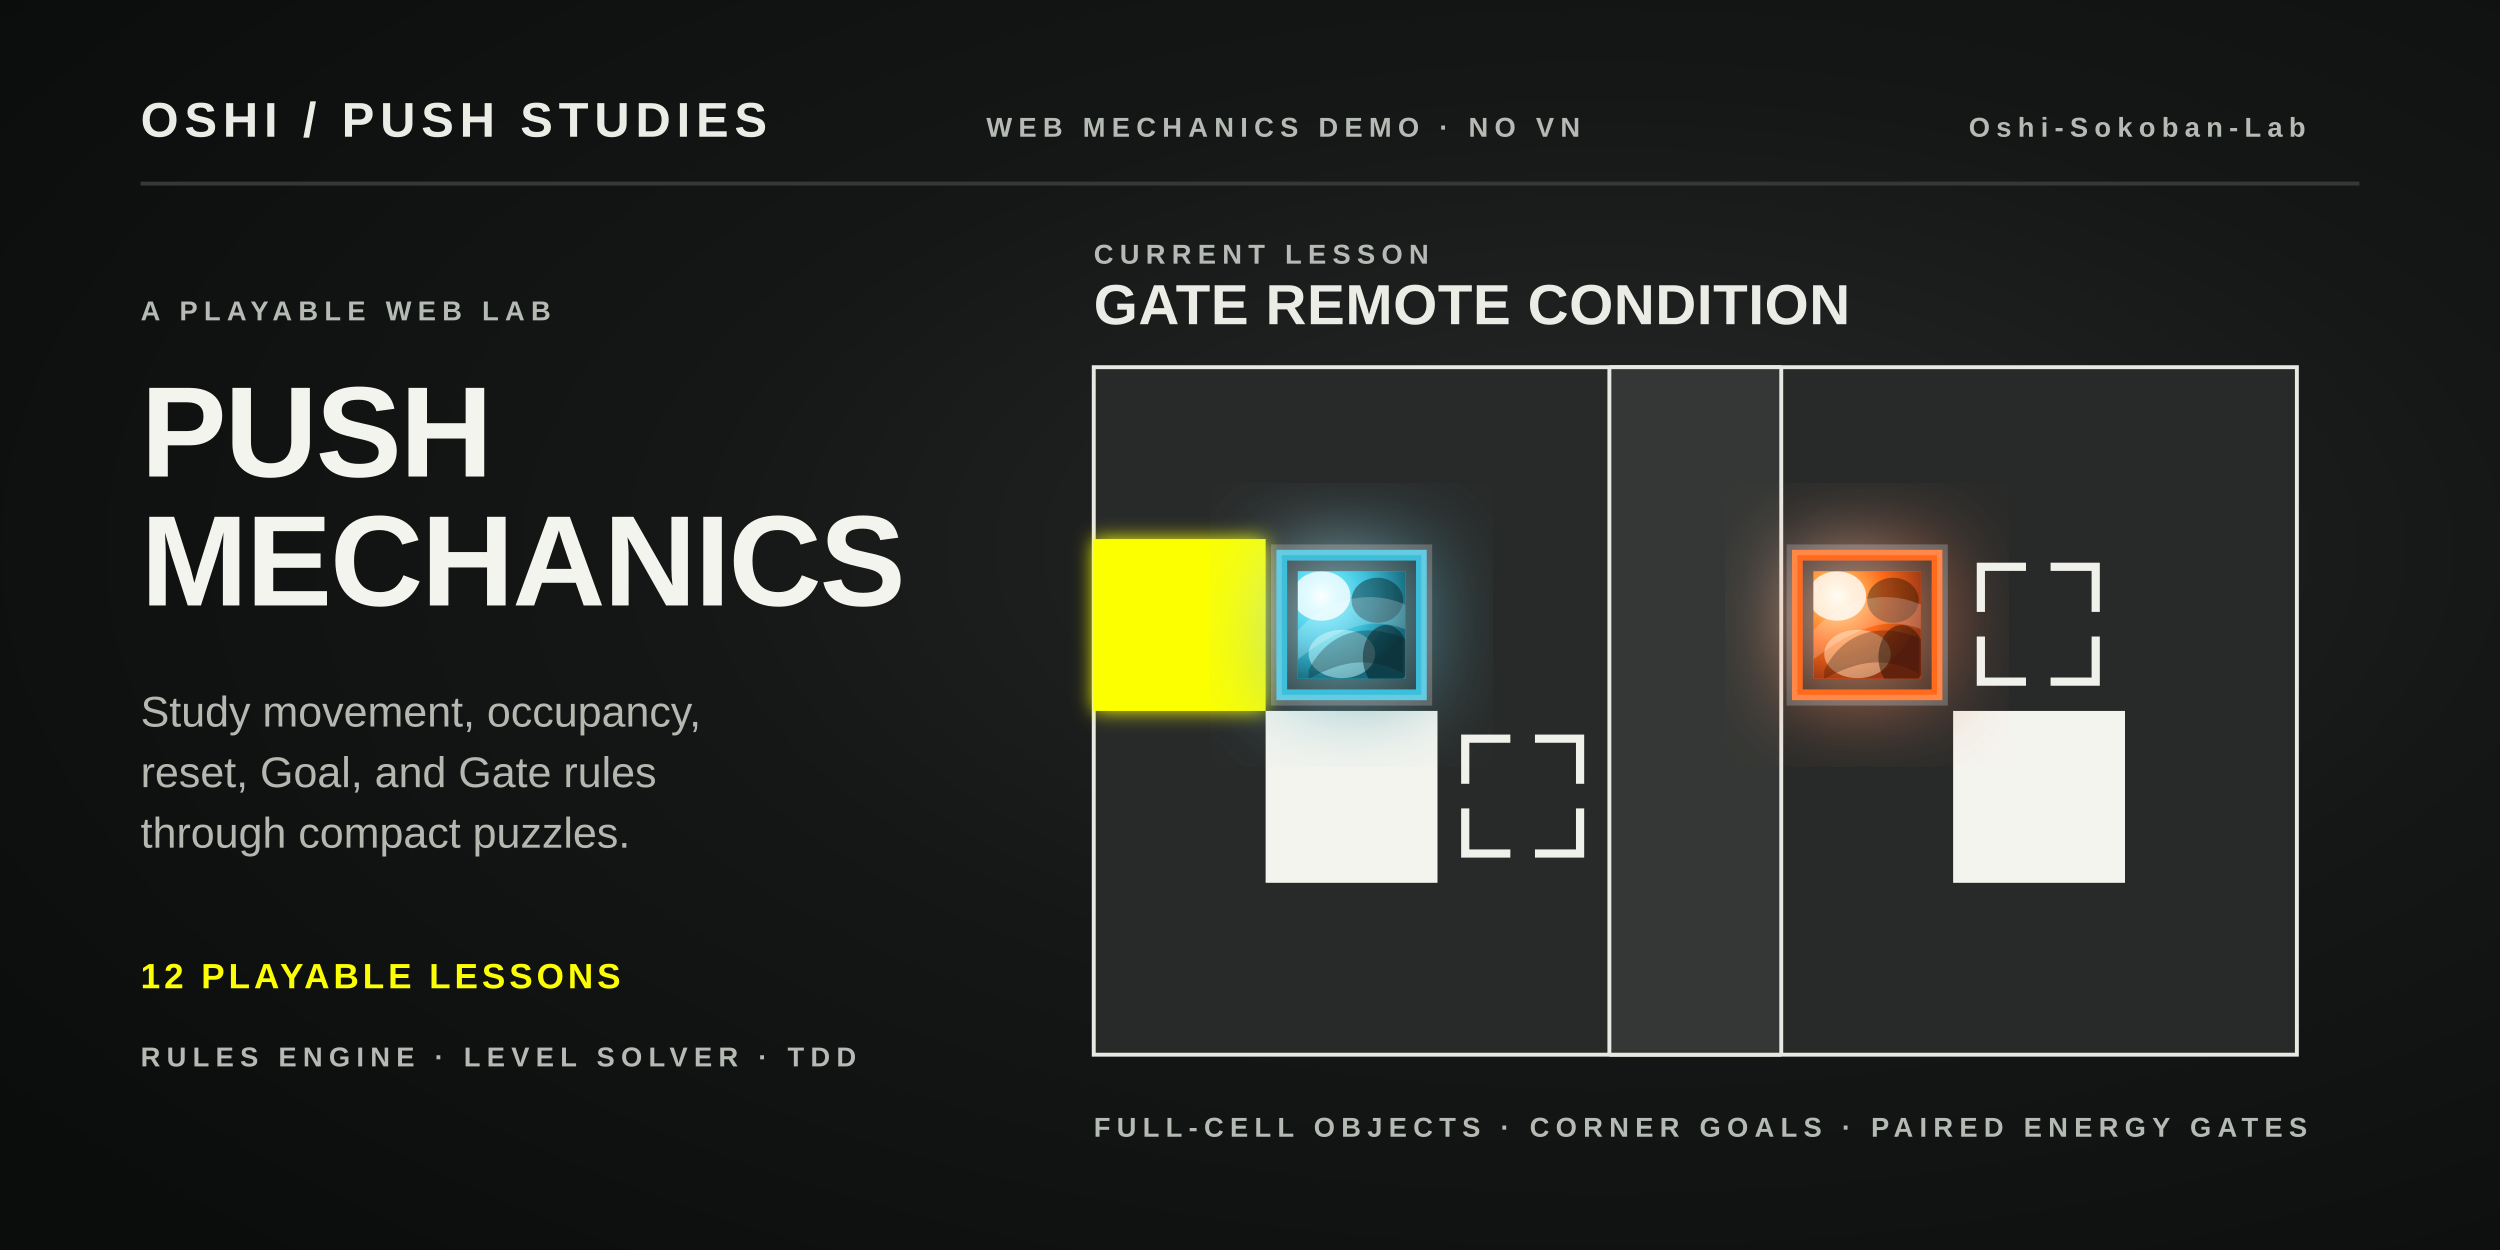
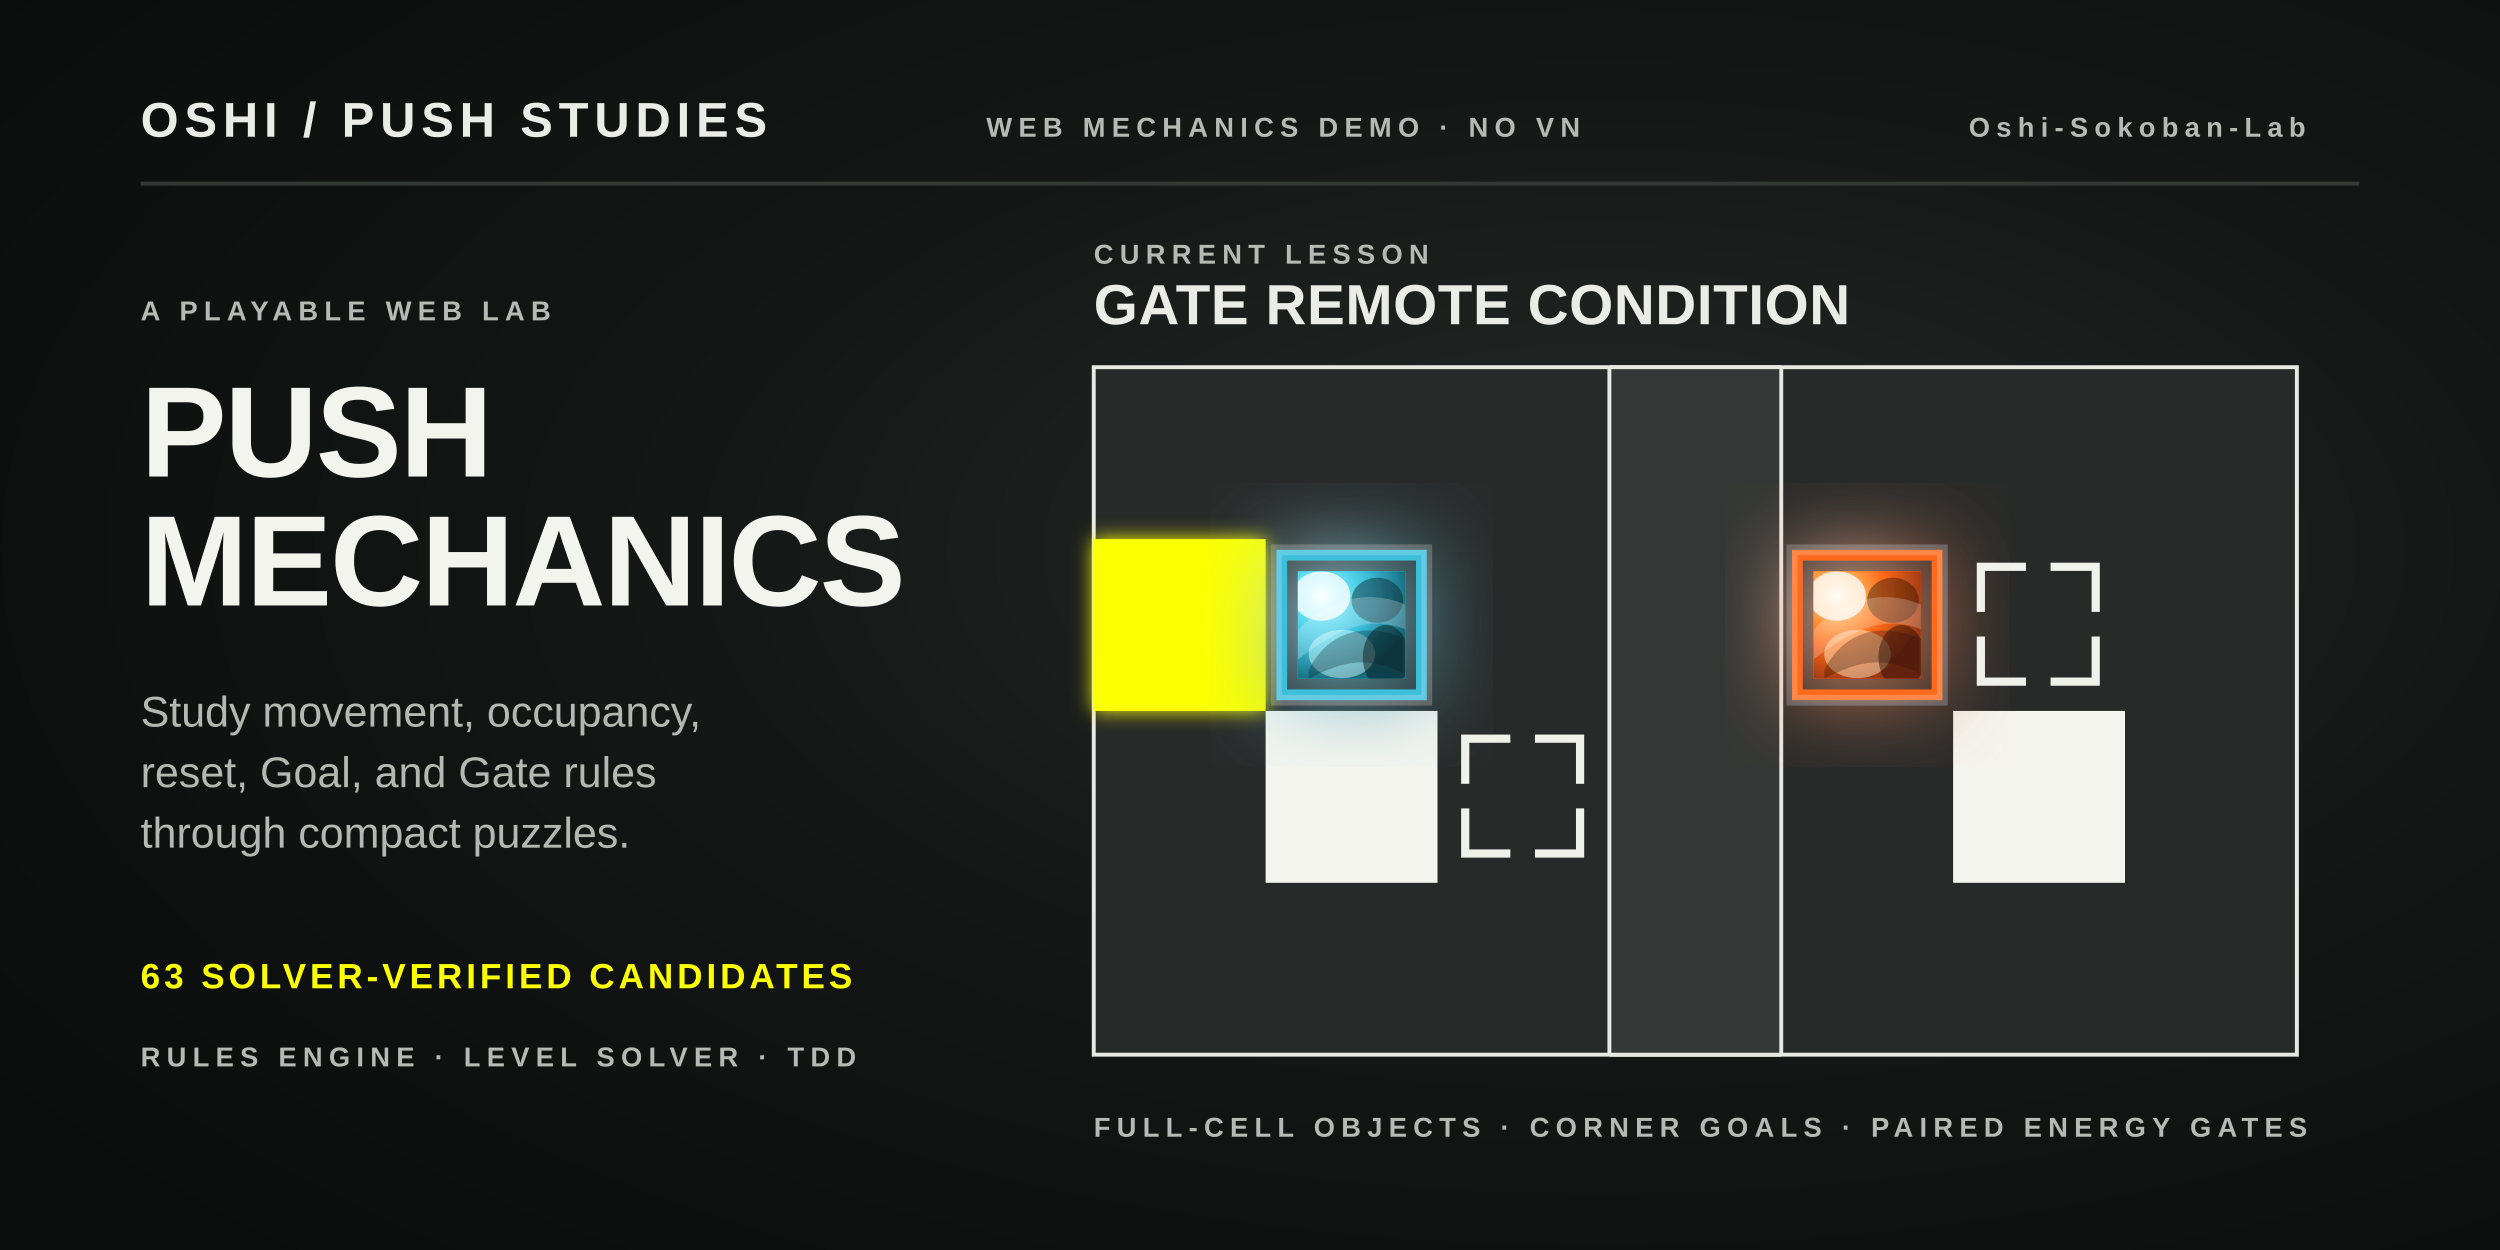
<svg xmlns="http://www.w3.org/2000/svg" width="1280" height="640" viewBox="0 0 1280 640" role="img" aria-labelledby="title description">
  <defs>
    <radialGradient id="field" cx="64%" cy="44%" r="78%">
      <stop offset="0" stop-color="#282a29" />
      <stop offset="0.47" stop-color="#151716" />
      <stop offset="1" stop-color="#0b0d0d" />
    </radialGradient>
    <radialGradient id="blue-core" cx="22%" cy="23%" r="82%">
      <stop offset="0" stop-color="#f3ffff" />
      <stop offset="0.17" stop-color="#73ecff" />
      <stop offset="0.56" stop-color="#3cbfdb" />
      <stop offset="1" stop-color="#176a7b" />
    </radialGradient>
    <radialGradient id="orange-core" cx="22%" cy="23%" r="82%">
      <stop offset="0" stop-color="#fff4cf" />
      <stop offset="0.17" stop-color="#ffbe63" />
      <stop offset="0.56" stop-color="#ff6a1a" />
      <stop offset="1" stop-color="#9d3812" />
    </radialGradient>
    <filter id="yellow-glow" x="-24%" y="-24%" width="148%" height="148%">
      <feGaussianBlur stdDeviation="5" result="blur" />
      <feMerge>
        <feMergeNode in="blur" />
        <feMergeNode in="SourceGraphic" />
      </feMerge>
    </filter>
    <filter id="blue-glow" x="-44%" y="-44%" width="188%" height="188%">
      <feGaussianBlur stdDeviation="4" result="blur" />
      <feMerge>
        <feMergeNode in="blur" />
        <feMergeNode in="SourceGraphic" />
      </feMerge>
    </filter>
    <filter id="orange-glow" x="-44%" y="-44%" width="188%" height="188%">
      <feGaussianBlur stdDeviation="4" result="blur" />
      <feMerge>
        <feMergeNode in="blur" />
        <feMergeNode in="SourceGraphic" />
      </feMerge>
    </filter>
    <clipPath id="portal-core-clip">
      <rect x="3" y="3" width="10" height="10" />
    </clipPath>
    <style>
      .font { font-family: Arial, Helvetica, sans-serif; }
      .masthead { fill: #ecece6; font-size: 25px; font-weight: 800; letter-spacing: 3px; }
      .eyebrow { fill: #b6bab4; font-size: 14px; font-weight: 800; letter-spacing: 3.2px; }
      .title { fill: #f4f4ee; font-size: 66px; font-weight: 800; letter-spacing: -1px; }
      .copy { fill: #b4b8b1; font-size: 22px; font-weight: 400; }
      .metric { fill: #fcff00; font-size: 18px; font-weight: 800; letter-spacing: 2px; }
      .board-title { fill: #ecece6; font-size: 29px; font-weight: 800; letter-spacing: 0.3px; }
      .board-outline { stroke: #e9e9e3; stroke-width: 2; fill: none; }
      .goal-corners { fill: none; stroke: #f1f1eb; stroke-width: 2; stroke-linecap: square; stroke-linejoin: miter; }
    </style>
  </defs>
  <rect width="1280" height="640" fill="#0b0d0d" />
  <rect width="1280" height="640" fill="url(#field)" />
  <text class="font masthead" x="72" y="70">OSHI / PUSH STUDIES</text>
  <text class="font eyebrow" x="505" y="70">WEB MECHANICS DEMO · NO VN</text>
  <text class="font eyebrow" x="1008" y="70">Oshi-Sokoban-Lab</text>
  <path d="M72 94H1208" stroke="#353936" stroke-width="2" />
  <text class="font eyebrow" x="72" y="164">A PLAYABLE WEB LAB</text>
  <text class="font title" x="72" y="244">PUSH</text>
  <text class="font title" x="72" y="310">MECHANICS</text>
  <text class="font copy" x="72" y="372">Study movement, occupancy,</text>
  <text class="font copy" x="72" y="403">reset, Goal, and Gate rules</text>
  <text class="font copy" x="72" y="434">through compact puzzles.</text>
-   <text class="font metric" x="72" y="506">12 PLAYABLE LESSONS</text>
+   <text class="font metric" x="72" y="506">63 SOLVER-VERIFIED CANDIDATES</text>
  <text class="font eyebrow" x="72" y="546">RULES ENGINE · LEVEL SOLVER · TDD</text>
  <text class="font eyebrow" x="560" y="135">CURRENT LESSON</text>
  <text class="font board-title" x="560" y="166">GATE REMOTE CONDITION</text>
  <rect x="560" y="188" width="616" height="352" fill="#282a29" />
  <rect class="board-outline" x="560" y="188" width="616" height="352" />
  <rect x="824" y="188" width="88" height="352" fill="#343735" />
  <path d="M824 188H912M824 540H912M824 188V540M912 188V540" stroke="#e9e9e3" stroke-width="2" />
  <rect x="560" y="276" width="88" height="88" fill="#fcff00" filter="url(#yellow-glow)" />
  <rect x="648" y="364" width="88" height="88" fill="#f4f4ee" />
  <rect x="1000" y="364" width="88" height="88" fill="#f4f4ee" />
  <g transform="translate(648 276) scale(5.5)" filter="url(#blue-glow)" aria-label="Blue Gate">
    <path d="M1 1h14v14H1z M2 2h12v12H2z M3 3h10v10H3z" fill="#3cbfdb" fill-rule="evenodd" />
    <g clip-path="url(#portal-core-clip)">
      <rect x="3" y="3" width="10" height="10" fill="url(#blue-core)" />
      <ellipse cx="5.2" cy="5.3" rx="2.7" ry="2.3" fill="#ffffff" opacity="0.78" />
      <ellipse cx="10.4" cy="5.7" rx="2.4" ry="2.1" fill="#071417" opacity="0.42" />
      <ellipse cx="7.1" cy="10.7" rx="3.1" ry="2.25" fill="#ddffff" opacity="0.46" />
      <ellipse cx="11.2" cy="11" rx="2.15" ry="3" fill="#041114" opacity="0.46" />
      <path d="M3 8.5C5.4 5.8 9.3 4.5 13 6.1V8.4C9.8 7.1 6.9 8.2 3 11.2Z" fill="#ffffff" opacity="0.22" />
      <path d="M4 12.2C5.8 8.6 9.2 7.7 12.8 9.2V12.5C9.1 10.6 6.6 11.7 4 13Z" fill="#001519" opacity="0.28" />
    </g>
    <rect x="1" y="1" width="14" height="14" fill="none" stroke="#ffffff" stroke-opacity="0.2" stroke-width="1" />
  </g>
  <g transform="translate(912 276) scale(5.5)" filter="url(#orange-glow)" aria-label="Orange Gate">
    <path d="M1 1h14v14H1z M2 2h12v12H2z M3 3h10v10H3z" fill="#ff6a1a" fill-rule="evenodd" />
    <g clip-path="url(#portal-core-clip)">
      <rect x="3" y="3" width="10" height="10" fill="url(#orange-core)" />
      <ellipse cx="5.2" cy="5.3" rx="2.7" ry="2.3" fill="#ffffff" opacity="0.78" />
      <ellipse cx="10.4" cy="5.7" rx="2.4" ry="2.1" fill="#201007" opacity="0.42" />
      <ellipse cx="7.1" cy="10.7" rx="3.1" ry="2.25" fill="#fff4d3" opacity="0.46" />
      <ellipse cx="11.2" cy="11" rx="2.15" ry="3" fill="#210c04" opacity="0.46" />
      <path d="M3 8.5C5.4 5.8 9.3 4.5 13 6.1V8.4C9.8 7.1 6.9 8.2 3 11.2Z" fill="#ffffff" opacity="0.22" />
      <path d="M4 12.2C5.8 8.6 9.2 7.7 12.8 9.2V12.5C9.1 10.6 6.6 11.7 4 13Z" fill="#240a03" opacity="0.28" />
    </g>
    <rect x="1" y="1" width="14" height="14" fill="none" stroke="#ffffff" stroke-opacity="0.2" stroke-width="1" />
  </g>
  <g transform="translate(1010 286) scale(2.1)" aria-label="Terrain Goal">
    <path class="goal-corners" d="M2 12V2h10M20 2h10v10M30 20v10H20M12 30H2V20" />
  </g>
  <g transform="translate(746 374) scale(2.1)" aria-label="Terrain Goal">
    <path class="goal-corners" d="M2 12V2h10M20 2h10v10M30 20v10H20M12 30H2V20" />
  </g>
  <text class="font eyebrow" x="560" y="582">FULL-CELL OBJECTS · CORNER GOALS · PAIRED ENERGY GATES</text>
</svg>
